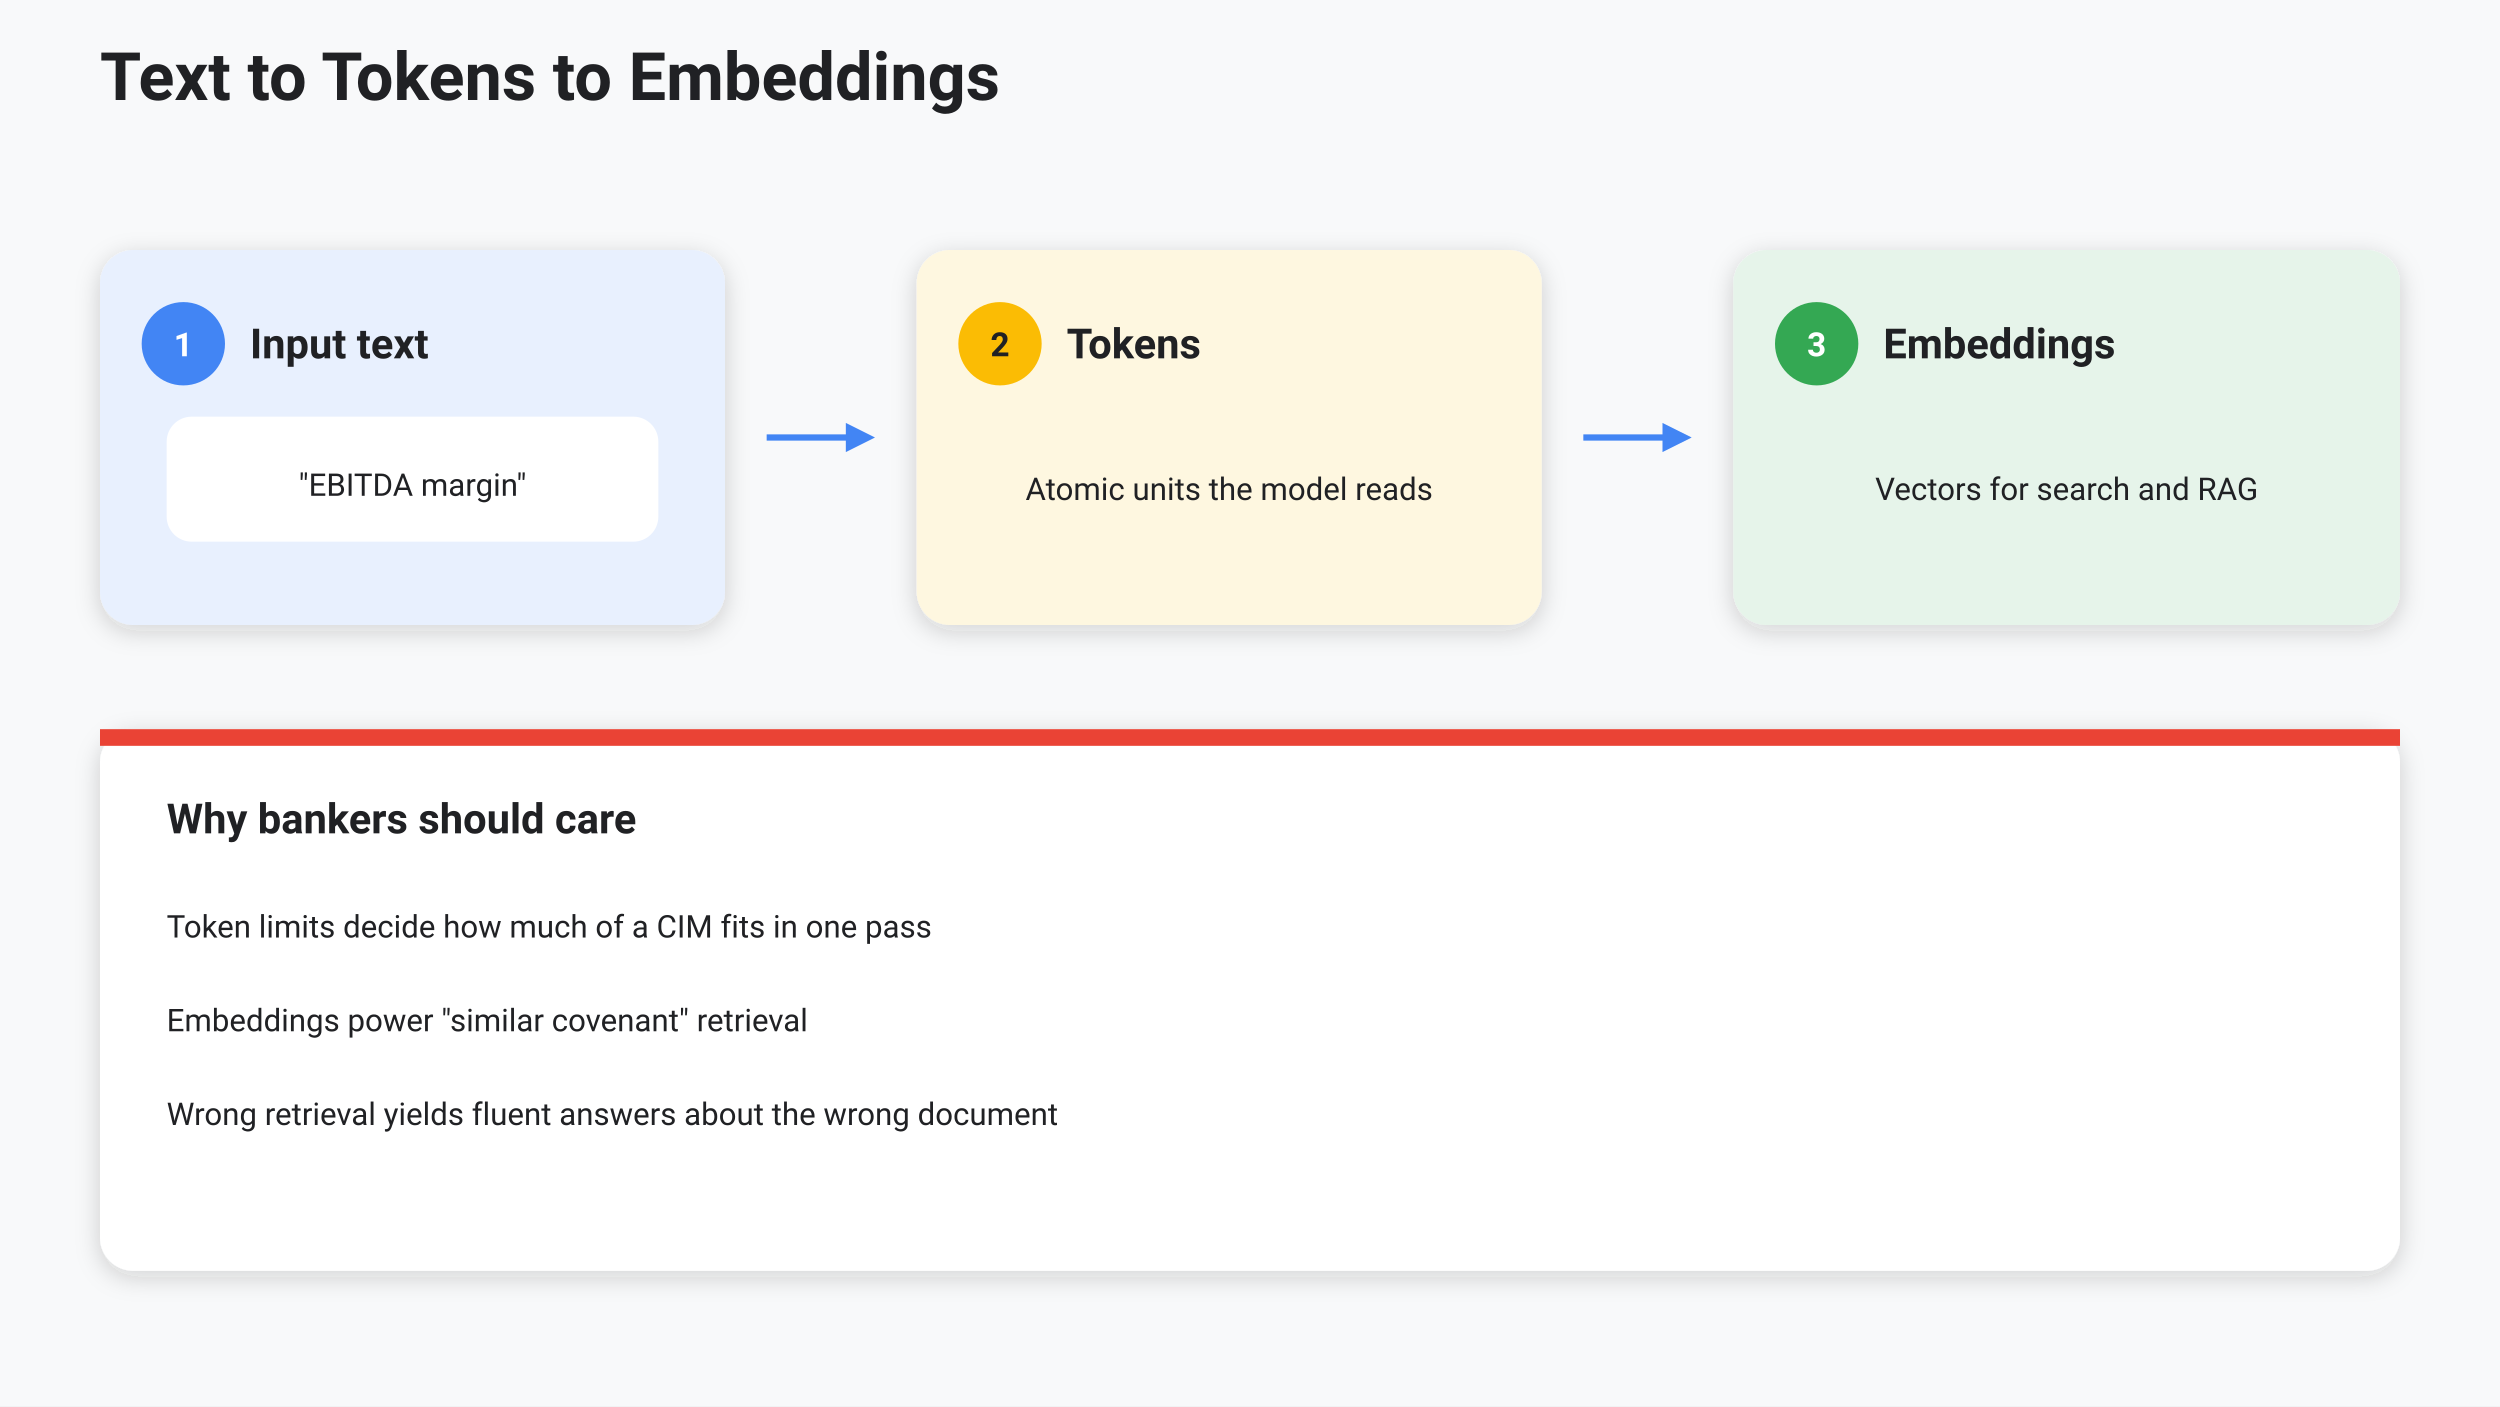
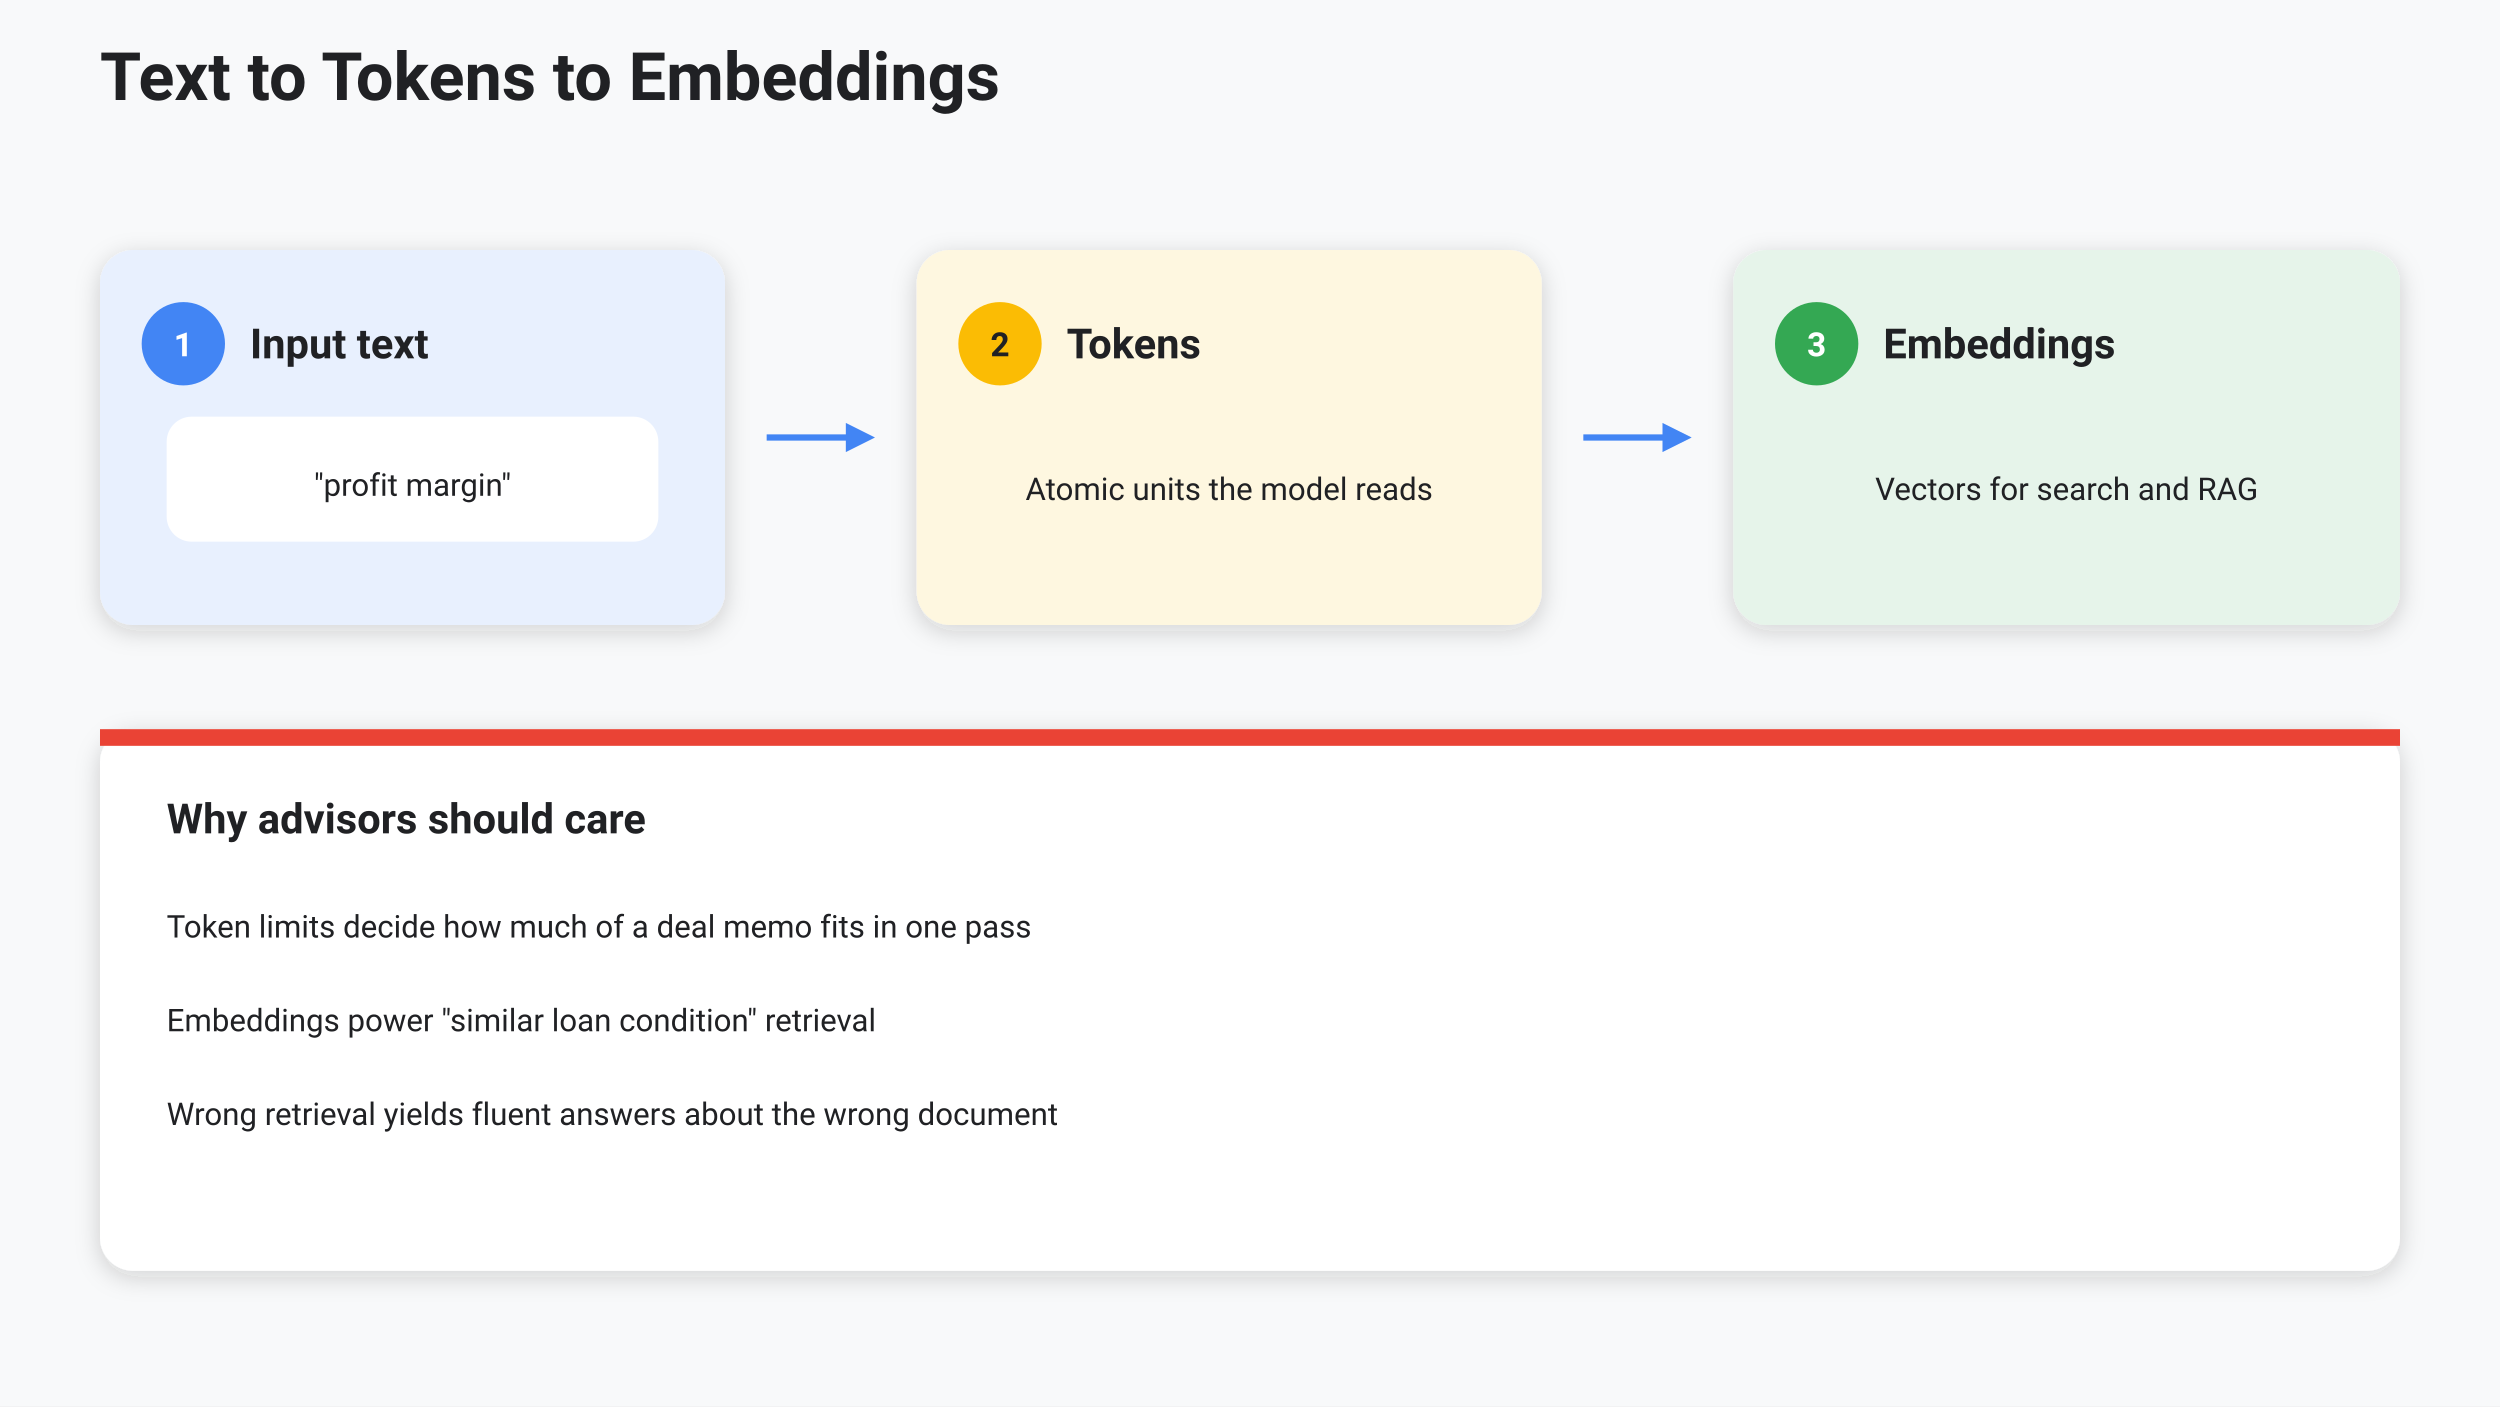
<svg xmlns="http://www.w3.org/2000/svg" width="1200" height="675" viewBox="0 0 1200 675">
  <defs>
    <filter id="elev2" x="-40%" y="-40%" width="180%" height="180%">
      <feDropShadow dx="0" dy="3" stdDeviation="6" flood-color="#202124" flood-opacity="0.18" />
    </filter>
    <style type="text/css">
      .title { font-family: Roboto, Arial, sans-serif; font-size: 32px; font-weight: 700; fill: #202124; }
      .sub { font-family: Roboto, Arial, sans-serif; font-size: 16px; fill: #5F6368; }
      .h2 { font-family: Roboto, Arial, sans-serif; font-size: 20px; font-weight: 700; fill: #202124; }
      .body { font-family: Roboto, Arial, sans-serif; font-size: 15px; fill: #5F6368; }
      .body-ink { font-family: Roboto, Arial, sans-serif; font-size: 15px; fill: #202124; }
      .num { font-family: Roboto, Arial, sans-serif; font-size: 16px; font-weight: 700; fill: #FFF; }
      .num-dark { font-family: Roboto, Arial, sans-serif; font-size: 16px; font-weight: 700; fill: #202124; }
      .on-dark { fill: #FFF; }
    </style>
  </defs>
  <rect width="1200" height="675" fill="#F8F9FA" />
  <text x="48" y="48" class="title">Text to Tokens to Embeddings</text>
  <rect x="48" y="120" width="300" height="180" rx="16" fill="#E8F0FE" filter="url(#elev2)" />
  <circle cx="88" cy="165" r="20" fill="#4285F4" />
  <text x="88" y="171" text-anchor="middle" class="num">1</text>
  <text x="120" y="172" class="h2">Input text</text>
  <rect x="80" y="200" width="236" height="60" rx="12" fill="#FFFFFF" />
-   <text x="198" y="238" text-anchor="middle" class="body-ink">"EBITDA margin"</text>
+   <text x="198" y="238" text-anchor="middle" class="body-ink">"profit margin"</text>
  <line x1="368" y1="210" x2="408" y2="210" stroke="#4285F4" stroke-width="3" />
  <polygon points="420,210 406,203 406,217" fill="#4285F4" />
  <rect x="440" y="120" width="300" height="180" rx="16" fill="#FEF7E0" filter="url(#elev2)" />
  <circle cx="480" cy="165" r="20" fill="#FBBC04" />
  <text x="480" y="171" text-anchor="middle" class="num-dark">2</text>
  <text x="512" y="172" class="h2">Tokens</text>
  <text x="590" y="240" text-anchor="middle" class="body-ink">Atomic units the model reads</text>
  <line x1="760" y1="210" x2="800" y2="210" stroke="#4285F4" stroke-width="3" />
  <polygon points="812,210 798,203 798,217" fill="#4285F4" />
  <rect x="832" y="120" width="320" height="180" rx="16" fill="#E6F4EA" filter="url(#elev2)" />
  <circle cx="872" cy="165" r="20" fill="#34A853" />
  <text x="872" y="171" text-anchor="middle" class="num">3</text>
  <text x="904" y="172" class="h2">Embeddings</text>
  <text x="992" y="240" text-anchor="middle" class="body-ink">Vectors for search and RAG</text>
  <rect x="48" y="350" width="1104" height="260" rx="16" fill="#FFFFFF" filter="url(#elev2)" />
  <rect x="48" y="350" width="1104" height="8" fill="#EA4335" />
-   <text x="80" y="400" class="h2">Why bankers should care</text>
-   <text x="80" y="450" class="body-ink">Token limits decide how much of a CIM fits in one pass</text>
-   <text x="80" y="495" class="body-ink">Embeddings power "similar covenant" retrieval</text>
+   <text x="80" y="400" class="h2">Why advisors should care</text>
+   <text x="80" y="450" class="body-ink">Token limits decide how much of a deal memo fits in one pass</text>
+   <text x="80" y="495" class="body-ink">Embeddings power "similar loan condition" retrieval</text>
  <text x="80" y="540" class="body-ink">Wrong retrieval yields fluent answers about the wrong document</text>
</svg>
